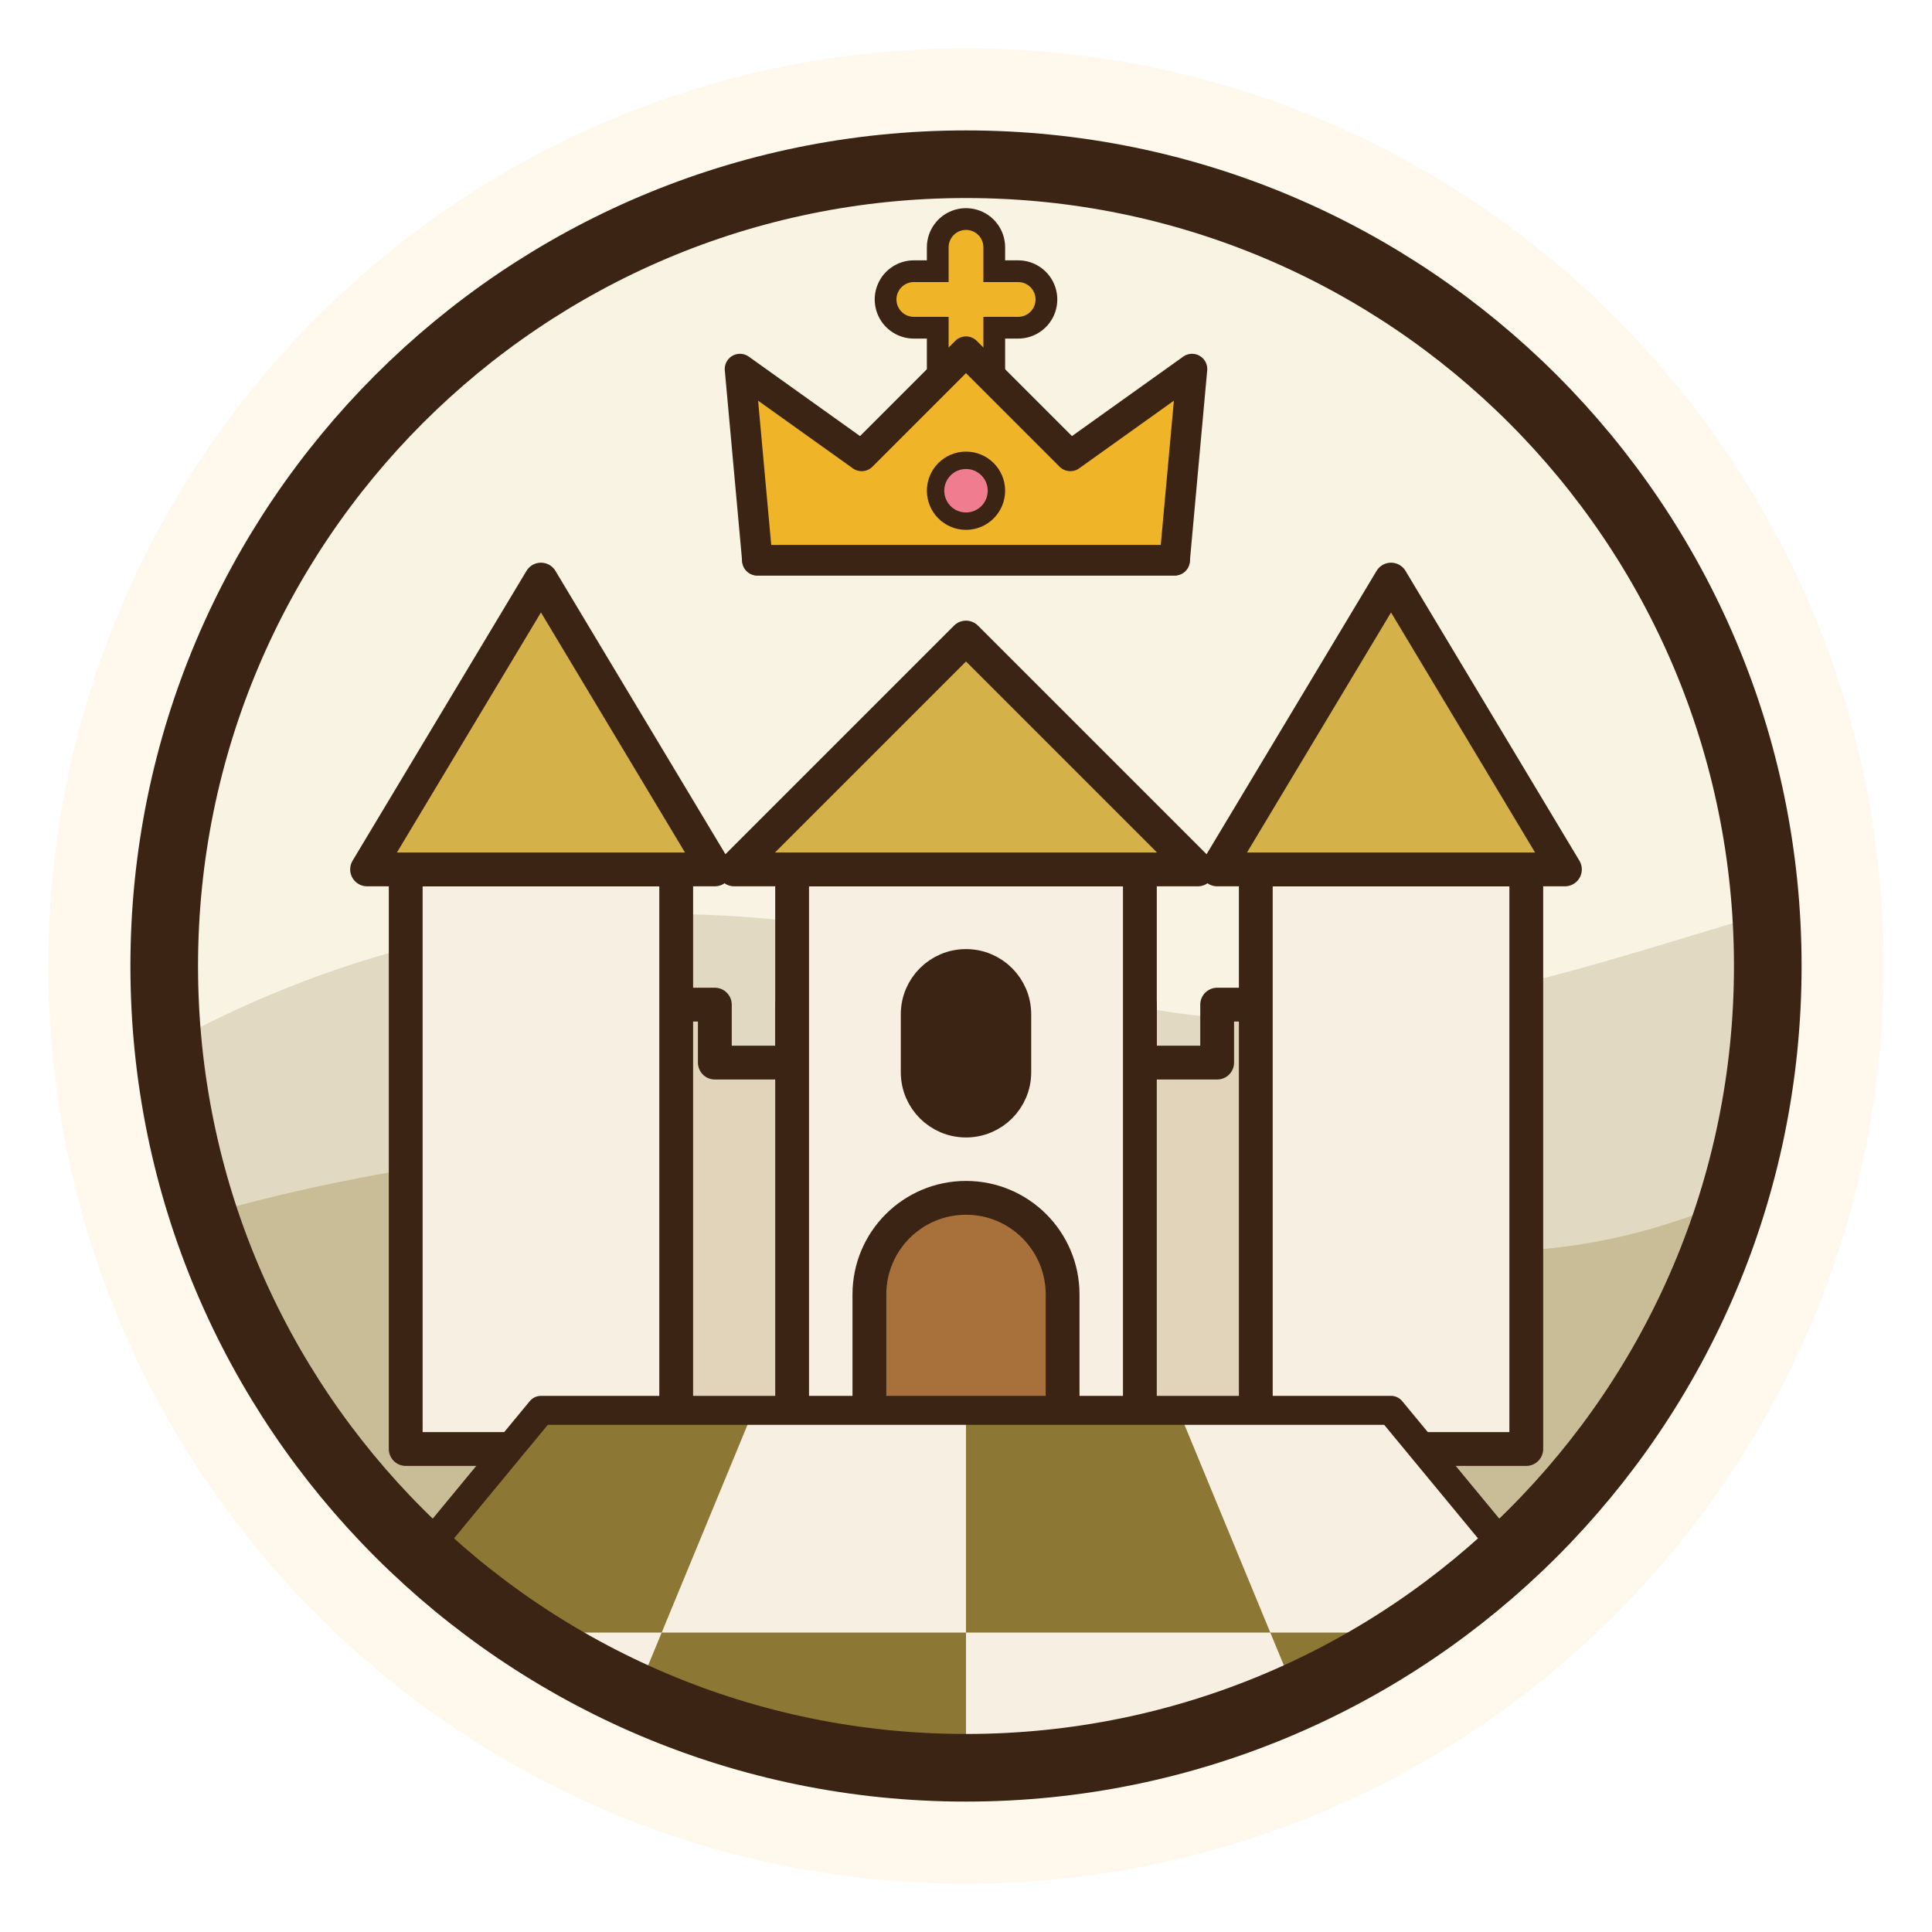
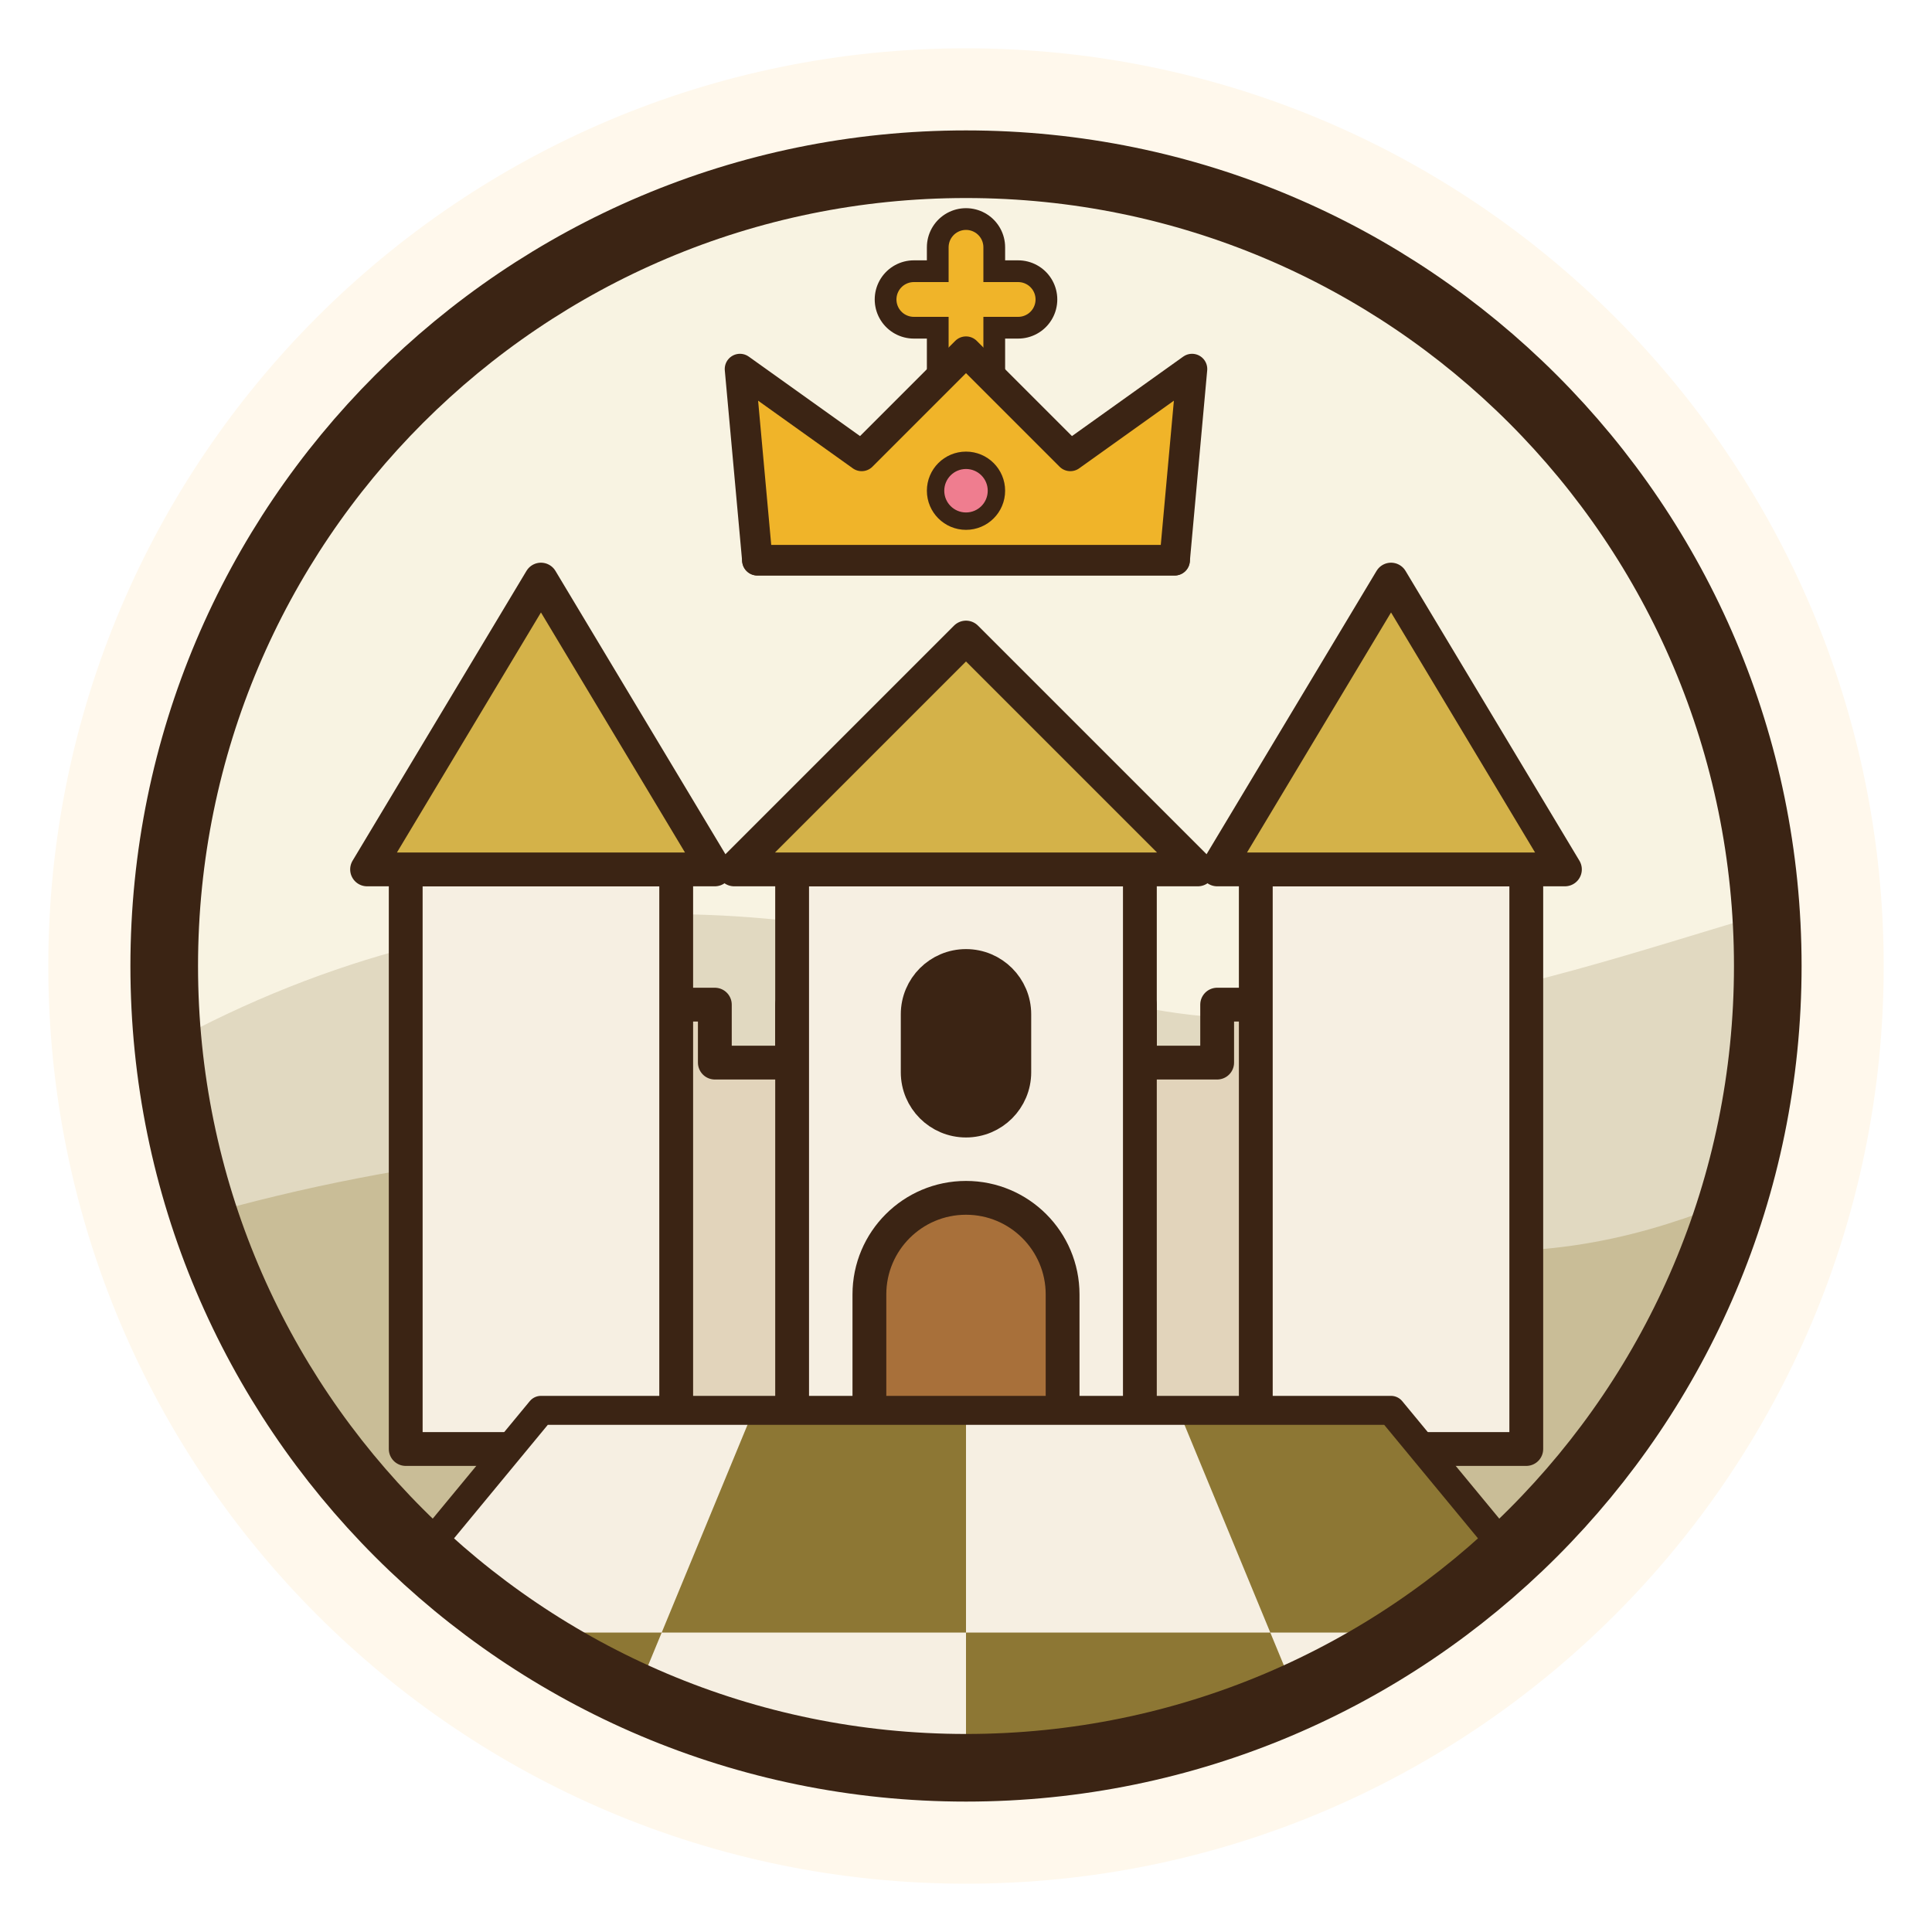
<svg xmlns="http://www.w3.org/2000/svg" viewBox="0 0 200 200" role="img" aria-labelledby="t">
  <defs>
    <clipPath id="c">
      <circle cx="100" cy="100" r="82" />
    </clipPath>
  </defs>
  <circle cx="100" cy="100" r="95" fill="#fff8ec" />
  <g clip-path="url(#c)">
    <rect width="200" height="200" fill="#f8f3e2" />
    <path d="M14 110C48 90 82 92 110 102S168 98 192 92V200H14Z" fill="#e1d9c1" />
    <path d="M8 130C52 114 98 116 132 126S180 122 196 118V200H8Z" fill="#c9bd97" />
    <g stroke="#3b2414" stroke-width="3.5" stroke-linejoin="round" stroke-linecap="round">
      <path d="M58 150V110H66V104H74V110H82V104H90V110H110V104H118V110H126V104H134V110H142V150Z" fill="#e2d4bb" />
      <path d="M42 150V90H70V150Z" fill="#f6efe2" />
      <path d="M130 150V90H158V150Z" fill="#f6efe2" />
      <path d="M38 90L56 60L74 90Z" fill="#d4b249" />
      <path d="M126 90L144 60L162 90Z" fill="#d4b249" />
      <path d="M82 150V90H118V150Z" fill="#f6efe2" />
      <path d="M76 90L100 66L124 90Z" fill="#d4b249" />
      <path d="M90 150V134A10 10 0 0 1 110 134V150Z" fill="#a8703a" />
      <rect x="95" y="100" width="10" height="16" rx="5" fill="#3b2414" />
      <g transform="translate(100 58) scale(0.9)">
        <path d="M-6-30H6M0-36V-22" fill="none" stroke="#3b2414" stroke-width="9" />
        <path d="M-6-30H6M0-36V-22" fill="none" stroke="#f0b429" stroke-width="4" />
        <path d="M-24 0L-26-22L-12-12L0-24L12-12L26-22L24 0Z" fill="#f0b429" />
        <path d="M-24 0H24" fill="none" />
        <circle cy="-8" r="3.5" fill="#ef7d8f" stroke-width="2" />
      </g>
    </g>
    <path d="M56.0 146.0L144.0 146.0L182.0 192.0L18.0 192.0Z" fill="#f6efe2" />
-     <path d="M56.0 146.0L78.0 146.0L68.5 169.0L37.0 169.0ZM100.0 146.0L122.0 146.0L131.5 169.0L100.0 169.0ZM68.5 169.0L100.0 169.0L100.0 192.0L59.0 192.0ZM131.5 169.0L163.0 169.0L182.0 192.0L141.0 192.0Z" fill="#8d7734" />
+     <path d="M78.0 146.0L100.0 146.0L100.0 169.0L68.5 169.0ZM122.0 146.0L144.0 146.0L163.0 169.0L131.5 169.0ZM37.0 169.0L68.5 169.0L59.0 192.0L18.0 192.0ZM100.0 169.0L131.5 169.0L141.0 192.0L100.0 192.0Z" fill="#8d7734" />
    <path d="M56.0 146.0L144.0 146.0L182.0 192.0L18.0 192.0Z" fill="none" stroke="#3b2414" stroke-width="3" stroke-linejoin="round" />
  </g>
  <circle cx="100" cy="100" r="83" fill="none" stroke="#3b2414" stroke-width="7" />
</svg>
